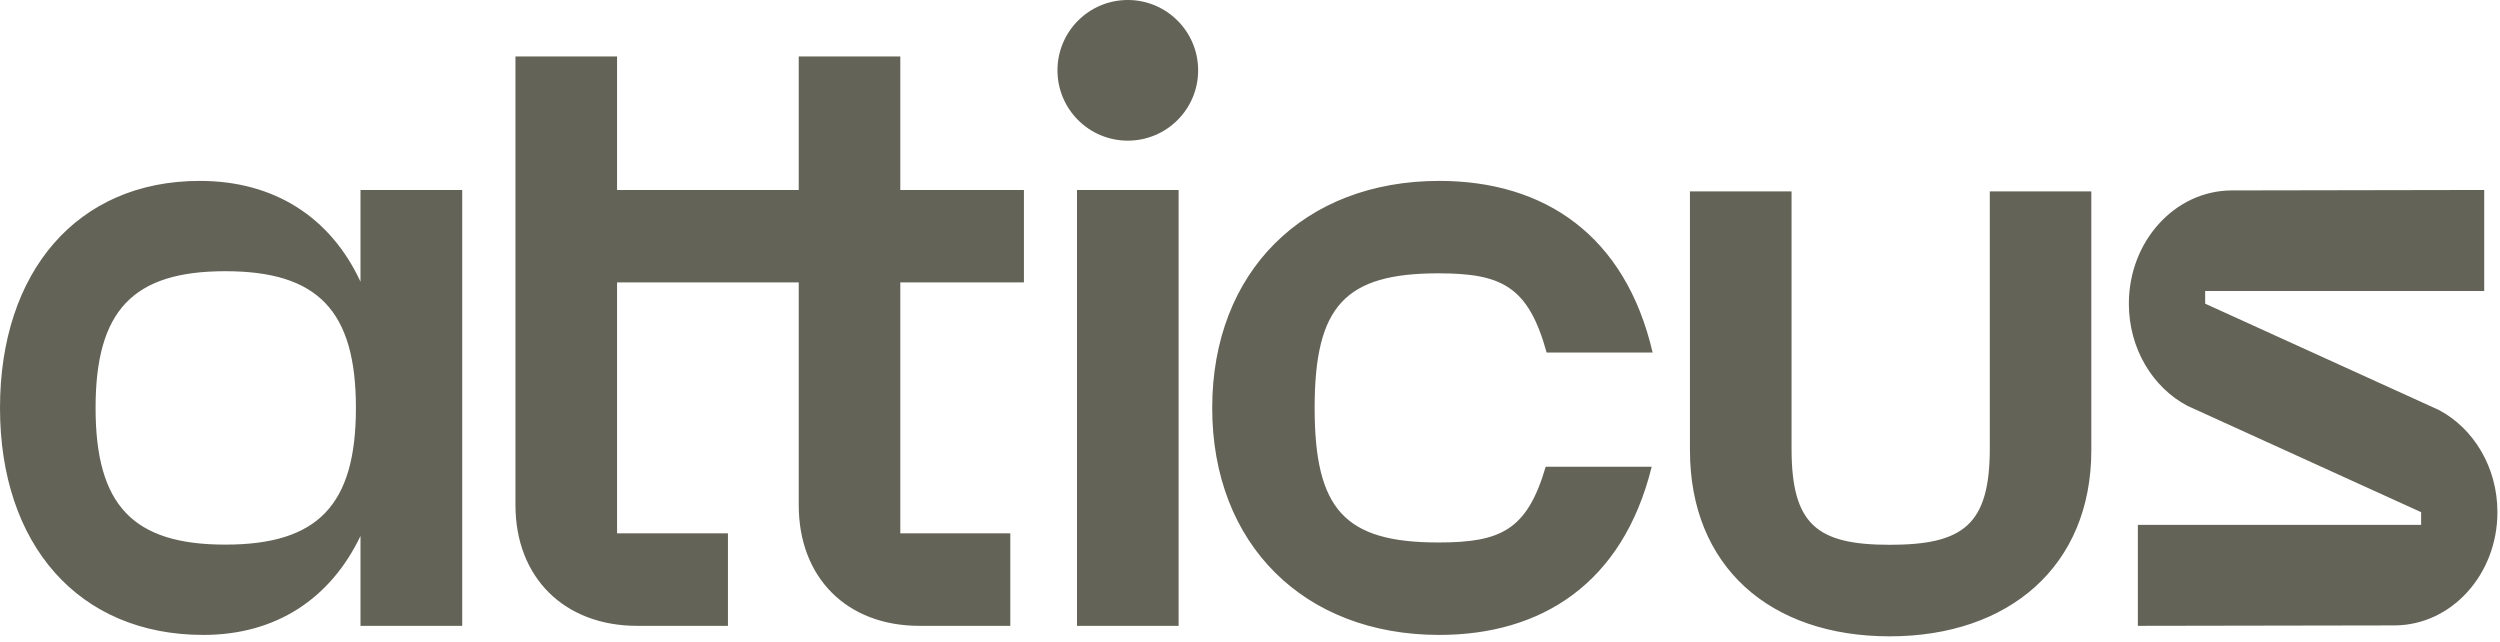
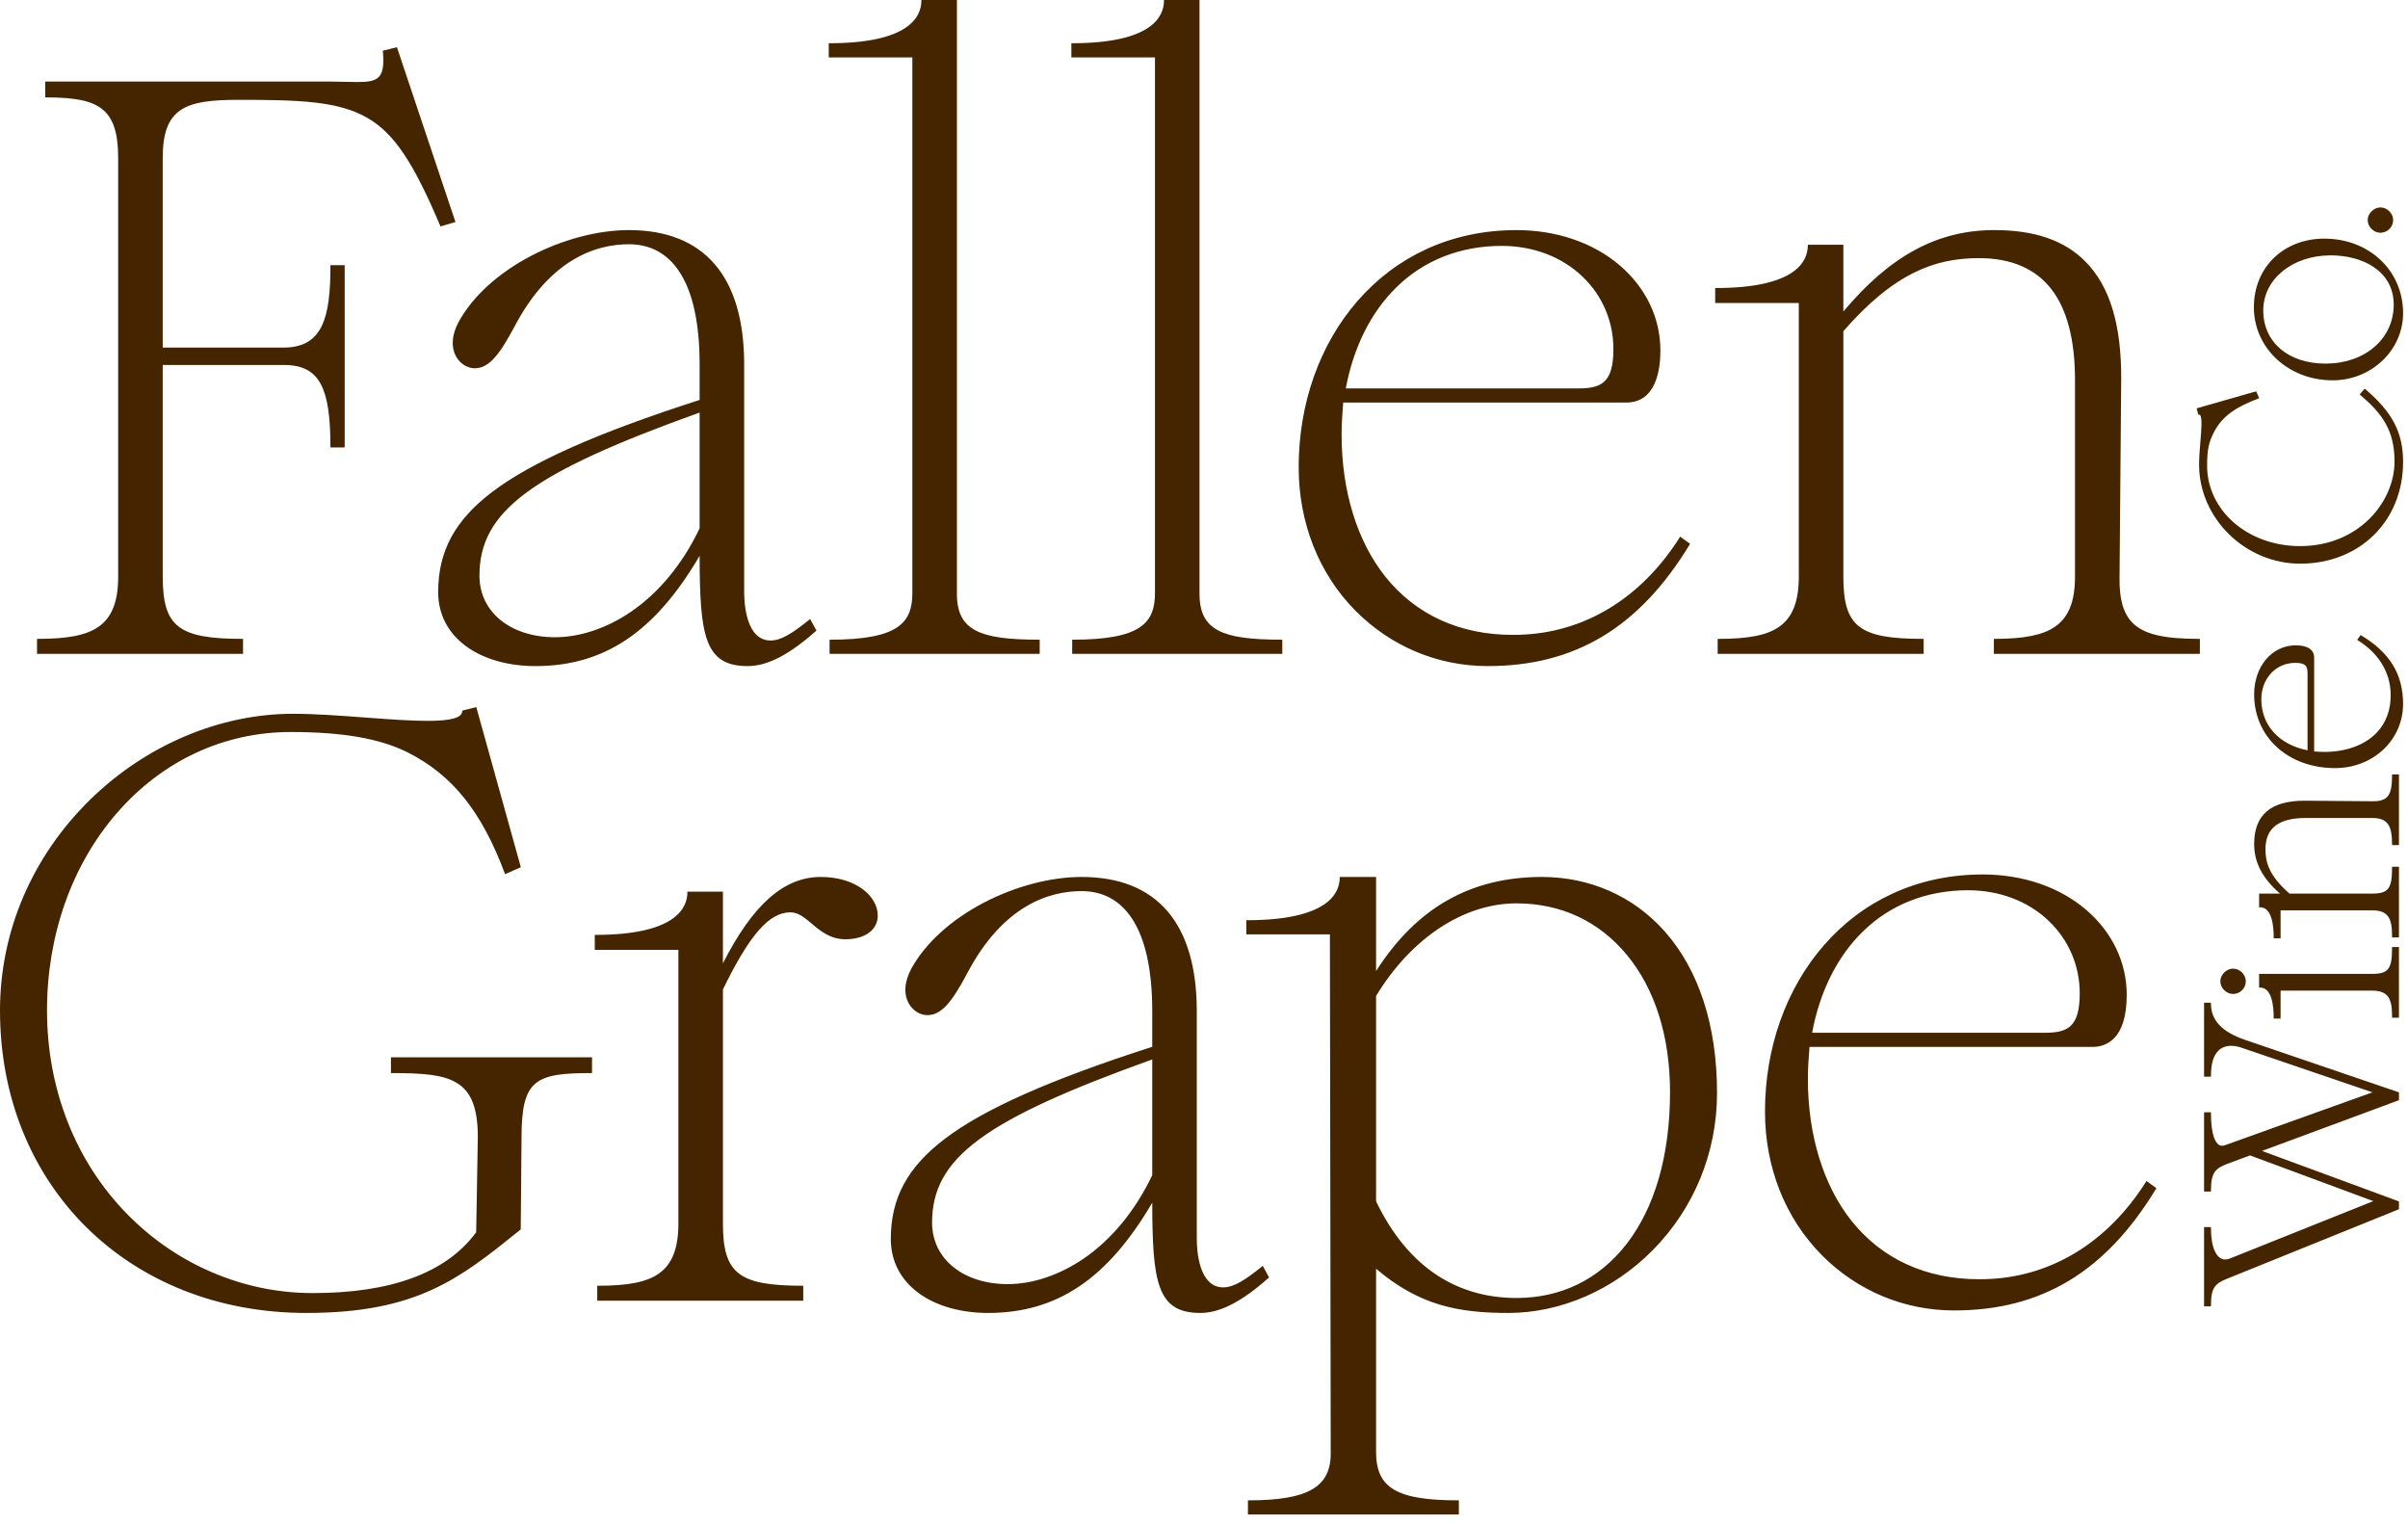
- <svg viewBox="0 0 195 50">
-   <g id="Pages" stroke="none" stroke-width="1" fill="none" fill-rule="evenodd">
-     <path d="M155.204,34.986 C155.204,40.936 153.136,42.494 147.398,42.494 C141.732,42.494 139.741,40.936 139.741,34.986 L139.741,14.928 L131.816,14.928 L131.816,35.114 C131.816,44.18 138.049,49.634 147.398,49.634 C156.677,49.634 163.123,44.18 163.123,35.114 L163.123,14.928 L155.204,14.928 L155.204,34.986 Z M190.224,31.976 L190.217,31.972 L172.003,23.686 L172.003,22.697 L193.769,22.697 L193.769,14.818 L174.047,14.853 C169.627,14.884 166.051,18.827 166.051,23.687 C166.051,27.201 167.92,30.235 170.626,31.658 L188.847,39.948 L188.847,40.941 L166.753,40.941 L166.753,48.816 L186.803,48.782 C191.224,48.75 194.799,44.807 194.799,39.947 C194.799,36.434 192.93,33.399 190.224,31.976 L190.224,31.976 Z M87.968,0 C84.939,0 82.483,2.456 82.483,5.486 C82.483,8.515 84.939,10.971 87.968,10.971 C90.998,10.971 93.455,8.515 93.455,5.486 C93.455,2.456 90.998,0 87.968,0 L87.968,0 Z M112.188,21.32 C117.116,21.32 119.205,22.315 120.637,27.496 L128.904,27.496 C126.779,18.36 120.476,14.11 112.259,14.11 C101.706,14.11 94.552,21.192 94.552,31.817 C94.552,42.441 101.706,49.524 112.259,49.524 C120.184,49.524 126.575,45.557 128.832,36.403 L120.565,36.403 C119.111,41.38 117.032,42.313 112.188,42.313 C104.893,42.313 102.542,39.749 102.542,31.817 C102.542,23.884 104.893,21.32 112.188,21.32 L112.188,21.32 Z M27.762,31.817 C27.762,24.21 24.774,21.154 17.575,21.154 C10.376,21.154 7.455,24.21 7.455,31.817 C7.455,39.424 10.376,42.48 17.575,42.48 C24.774,42.48 27.762,39.424 27.762,31.817 L27.762,31.817 Z M28.119,14.818 L36.053,14.818 L36.053,48.816 L28.119,48.816 L28.119,41.804 C25.783,46.691 21.532,49.524 15.866,49.524 C6.092,49.524 0,42.441 0,31.817 C0,21.192 6.02,14.11 15.583,14.11 C21.391,14.11 25.783,16.943 28.119,21.972 L28.119,14.818 Z M84.006,48.816 L91.931,48.816 L91.931,14.818 L84.006,14.818 L84.006,48.816 Z M70.224,14.818 L79.866,14.818 L79.866,22.026 L70.224,22.026 L70.224,41.601 L78.804,41.601 L78.804,48.816 L71.72,48.816 C66.054,48.816 62.301,45.062 62.301,39.395 L62.301,22.026 L48.13,22.026 L48.13,41.601 L56.78,41.601 L56.78,48.816 L49.697,48.816 C44.031,48.816 40.206,45.062 40.206,39.395 L40.206,4.406 L48.13,4.406 L48.13,14.818 L62.301,14.818 L62.301,4.406 L70.224,4.406 L70.224,14.818 Z" id="Fill-1" fill="#636357" />
-   </g>
+ <svg viewBox="0 0 234 148">
+   <path fill-rule="evenodd" clip-rule="evenodd" d="M218.239 95.345C218.239 94.717 217.681 94.114 217.002 94.114C216.371 94.114 215.765 94.693 215.765 95.345C215.765 96.021 216.371 96.576 217.002 96.576C217.681 96.576 218.239 96.021 218.239 95.345V95.345ZM231.319 22.615C231.999 22.615 232.556 22.06 232.556 21.384C232.556 20.757 231.999 20.154 231.319 20.154C230.688 20.154 230.083 20.732 230.083 21.384C230.083 22.06 230.688 22.615 231.319 22.615V22.615ZM225.99 35.328H226.057C229.855 35.302 232.611 32.894 232.611 29.604C232.611 26.294 229.544 24.812 226.504 24.812H226.432C222.728 24.838 219.934 27.138 219.934 30.163C219.934 33.252 222.368 35.328 225.99 35.328V35.328ZM219.023 29.844C219.023 25.986 221.903 23.186 225.871 23.186C230.233 23.186 233.522 26.3 233.522 30.429C233.522 34.026 230.45 36.953 226.674 36.953C222.384 36.953 219.023 33.83 219.023 29.844V29.844ZM229.873 37.83L229.792 37.761L229.303 38.323L229.385 38.393C231.479 40.179 232.691 41.806 232.691 44.834C232.691 48.791 229.184 53.061 223.517 53.061C218.448 53.061 214.477 49.623 214.477 45.233C214.477 43.592 214.679 42.912 215.134 42.008C215.995 40.32 217.477 39.477 219.436 38.731L219.543 38.69L219.245 38.023L213.463 39.675L213.617 40.283H213.701C213.736 40.283 213.762 40.295 213.787 40.322C214.02 40.573 213.923 41.731 213.83 42.85C213.769 43.582 213.699 44.411 213.699 45.154C213.699 50.365 218.196 54.767 223.517 54.767C229.314 54.767 233.522 50.612 233.522 44.888C233.522 42.049 232.499 40.071 229.873 37.83V37.83ZM223.035 64.406C221.16 64.406 219.746 65.928 219.746 67.946C219.746 70.464 221.464 72.353 224.239 72.902V65.444C224.239 64.726 224.065 64.406 223.035 64.406V64.406ZM233.521 68.399C233.521 71.893 230.619 74.63 226.913 74.63C222.356 74.63 219.048 71.618 219.048 67.467C219.048 64.75 220.785 62.701 223.089 62.701C224.244 62.701 224.881 63.126 224.881 63.899V73.013C225.174 73.035 225.501 73.058 225.844 73.058C227.965 73.058 229.769 72.406 230.924 71.223C231.878 70.247 232.359 68.921 232.316 67.389C232.262 65.303 231.14 63.472 229.157 62.233L229.059 62.171L229.399 61.706L229.483 61.757C232.238 63.413 233.521 65.524 233.521 68.399V68.399ZM232.451 75.349C232.451 76.346 232.34 76.928 232.081 77.299C231.814 77.681 231.361 77.852 230.612 77.852L224.053 77.798H223.965C220.657 77.798 219.05 79.175 219.05 82.006C219.05 83.803 219.851 85.341 221.566 86.824H219.532V88.156H219.639C220.779 88.156 220.949 89.974 220.949 91.058V91.165H221.619V88.45H230.499C232.149 88.45 232.451 89.301 232.451 90.978V91.085H233.121V84.215H232.451V84.322C232.451 86.356 232.086 86.824 230.499 86.824H222.487C220.433 85.043 220.149 83.699 220.149 82.511C220.149 80.469 221.426 79.477 224.052 79.477H230.499C231.958 79.477 232.451 80.115 232.451 82.006V82.113H233.121V75.242H232.451V75.349ZM232.45 92.123C232.45 94.157 232.085 94.625 230.498 94.625H219.531V95.958H219.639C220.778 95.958 220.948 97.776 220.948 98.86V98.967H221.618V96.251H230.498C232.148 96.251 232.45 97.102 232.45 98.779V98.886H233.12V92.016H232.45V92.123ZM214.852 97.53V97.423H214.182V104.614H214.852V104.506C214.852 102.116 215.921 101.614 216.818 101.614C217.121 101.614 217.455 101.673 217.786 101.785L230.549 106.133L216.206 111.274C216.11 111.309 216.018 111.326 215.933 111.326C215.256 111.326 214.852 110.15 214.852 108.18V108.073H214.182V115.769H214.852V115.662C214.852 113.872 215.32 113.514 216.467 113.073L218.649 112.262L230.629 116.704L216.71 122.273C216.543 122.341 216.384 122.375 216.237 122.375C215.382 122.375 214.852 121.21 214.852 119.336V119.229H214.182V126.926H214.852V126.819C214.852 125.064 215.297 124.706 216.389 124.255L233.121 117.491V116.732L219.814 111.828L233.121 106.897V106.134L218.203 101.049C215.948 100.291 214.852 99.141 214.852 97.53V97.53ZM198.728 100.345C200.964 100.345 202.1 99.752 202.1 96.513C202.1 93.827 201.027 91.324 199.079 89.467C197.073 87.553 194.29 86.499 191.242 86.499C187.234 86.499 183.698 87.888 181.016 90.517C178.537 92.945 176.837 96.342 176.095 100.345H198.728ZM208.588 114.75L209.551 115.446L209.525 115.489C204.625 123.565 198.385 127.326 189.887 127.326C185.043 127.326 180.483 125.421 177.046 121.96C173.479 118.368 171.515 113.413 171.515 108.009C171.515 101.818 173.549 96.076 177.243 91.841C179.126 89.681 181.369 87.992 183.911 86.822C186.589 85.59 189.538 84.965 192.675 84.965C196.587 84.965 200.167 86.194 202.755 88.426C205.277 90.602 206.666 93.529 206.666 96.672C206.666 101.065 204.587 101.72 203.347 101.72H175.84C175.763 102.714 175.684 103.741 175.684 104.837C175.684 110.294 177.189 115.189 179.922 118.619C182.88 122.332 187.168 124.294 192.324 124.294C192.519 124.294 192.715 124.292 192.912 124.286C199.243 124.123 204.8 120.753 208.557 114.798L208.588 114.75ZM158.098 92.787C155.392 89.506 151.682 87.772 147.367 87.772C142.239 87.772 137.14 91.136 133.722 96.771V116.722C135.272 119.953 137.297 122.389 139.741 123.963C141.959 125.391 144.524 126.115 147.367 126.115C151.704 126.115 155.403 124.299 158.067 120.864C160.827 117.302 162.287 112.201 162.287 106.111C162.287 100.716 160.838 96.109 158.098 92.787V92.787ZM161.763 90.488C165.094 94.238 166.854 99.668 166.854 106.19C166.854 111.968 164.635 117.395 160.607 121.469C156.773 125.346 151.657 127.569 146.571 127.569C141.752 127.569 137.915 126.848 133.722 123.272V141.072C133.722 144.59 135.739 145.777 141.713 145.777H141.766V147.151H121.27V145.777H121.324C127.073 145.777 129.314 144.502 129.314 141.231L129.235 90.784H121.111V89.409H121.165C129.017 89.409 130.189 86.81 130.189 85.261V85.207H133.722V94.352C137.651 88.198 142.924 85.207 149.836 85.207C154.504 85.207 158.74 87.082 161.763 90.488V90.488ZM90.576 118.795C90.576 122.311 93.599 124.767 97.929 124.767C100.347 124.767 102.967 123.887 105.305 122.289C108.027 120.429 110.331 117.627 111.971 114.185V102.937C95.577 108.82 90.576 112.53 90.576 118.795V118.795ZM123.29 124.147C120.663 126.482 118.551 127.569 116.644 127.569C114.543 127.569 113.373 126.832 112.731 125.107C112.106 123.424 111.975 120.801 111.971 116.853C107.631 124.263 102.704 127.569 96.016 127.569C93.348 127.569 90.946 126.879 89.255 125.626C87.495 124.323 86.565 122.509 86.565 120.381C86.565 116.415 88.178 113.419 91.793 110.667C95.621 107.751 102.033 104.906 111.971 101.711V98.262C111.971 94.238 111.301 91.194 109.979 89.215C108.812 87.468 107.17 86.582 105.097 86.582C101.953 86.582 97.474 87.967 93.993 94.561C92.584 97.202 91.55 98.633 90.123 98.633C89.423 98.633 88.742 98.22 88.345 97.554C87.793 96.629 87.872 95.375 88.562 94.114C89.917 91.641 92.429 89.359 95.633 87.691C98.664 86.113 102.113 85.207 105.097 85.207C112.426 85.207 116.3 89.722 116.3 98.262V120.381C116.3 121.484 116.486 125.084 118.875 125.084C119.916 125.084 121.052 124.332 122.663 123.034L122.714 122.994L123.322 124.119L123.29 124.147ZM79.755 85.207C76.188 85.207 73.165 87.875 70.251 93.597V86.635H66.799V86.688C66.799 88.237 65.636 90.836 57.853 90.836H57.798V92.291H65.923V118.875C65.923 121.3 65.313 122.851 64.004 123.756C62.819 124.576 61.05 124.926 58.092 124.926H58.038V126.38H78.056V124.926H78.002C71.772 124.926 70.251 123.738 70.251 118.875V96.135C72.846 90.814 74.746 88.644 76.808 88.644C77.575 88.644 78.179 89.153 78.877 89.742C79.721 90.453 80.678 91.26 82.144 91.26C84.059 91.26 85.297 90.355 85.297 88.952C85.297 87.112 83.224 85.207 79.755 85.207V85.207ZM37.99 104.262H38.044C41.135 104.262 43.061 104.414 44.387 105.215C45.801 106.07 46.432 107.691 46.432 110.47L46.273 119.729C43.391 123.651 38.05 125.639 30.398 125.639C27.036 125.639 23.749 124.963 20.63 123.631C17.543 122.312 14.77 120.416 12.388 117.995C7.345 112.871 4.568 105.835 4.568 98.183C4.568 90.865 6.974 84.057 11.344 79.013C15.752 73.925 21.755 71.124 28.247 71.124C33.293 71.124 36.904 71.752 39.612 73.1C43.967 75.302 46.793 78.826 49.064 84.883L49.084 84.936L50.612 84.261L46.299 68.757L46.285 68.706L44.919 69.046V69.088C44.919 69.738 43.845 70.041 41.539 70.041C39.867 70.041 37.76 69.884 35.53 69.718C33.118 69.538 30.625 69.352 28.486 69.352C21.37 69.352 14.183 72.391 8.767 77.691C3.114 83.223 0 90.501 0 98.183C0 115.211 12.516 127.569 29.761 127.569C40.518 127.569 44.677 124.223 50.432 119.592L50.602 119.455L50.681 110.471C50.681 104.872 52.057 104.262 57.477 104.262H57.53V102.728H37.99V104.262ZM207.219 60.501C206.332 59.603 205.934 58.206 205.969 56.103L206.129 36.919C206.168 31.561 205.024 27.789 202.629 25.388C200.595 23.348 197.71 22.356 193.81 22.356C191.015 22.356 188.489 22.987 186.089 24.285C183.7 25.577 181.423 27.535 179.13 30.269V23.783H175.677V23.837C175.677 25.386 174.515 27.985 166.731 27.985H166.677V29.44H174.801V56.024C174.801 58.449 174.191 60.001 172.883 60.905C171.697 61.725 169.929 62.075 166.97 62.075H166.917V63.53H186.934V62.075H186.88C180.651 62.075 179.13 60.887 179.13 56.024V32.181C181.514 29.44 183.793 27.562 186.098 26.442C188.01 25.512 189.979 25.08 192.296 25.08C195.421 25.08 197.792 26.093 199.342 28.091C200.867 30.057 201.641 33.027 201.641 36.918V56.024C201.641 58.419 201.031 59.96 199.722 60.875C198.536 61.705 196.712 62.075 193.81 62.075H193.756V63.53H213.775V62.075H213.721C210.208 62.075 208.324 61.619 207.219 60.501V60.501ZM153.415 37.737C155.65 37.737 156.785 37.144 156.785 33.905C156.785 31.22 155.713 28.717 153.765 26.859C151.76 24.945 148.976 23.891 145.928 23.891C141.92 23.891 138.384 25.28 135.702 27.909C133.224 30.337 131.523 33.734 130.78 37.737H153.415ZM131.732 59.352C128.165 55.76 126.201 50.805 126.201 45.401C126.201 39.21 128.235 33.468 131.928 29.233C133.811 27.073 136.055 25.384 138.597 24.214C141.275 22.982 144.224 22.357 147.36 22.357C151.272 22.357 154.852 23.586 157.44 25.818C159.962 27.994 161.351 30.922 161.351 34.064C161.351 35.949 160.92 39.112 158.033 39.112H130.526C130.449 40.105 130.37 41.133 130.37 42.23C130.37 47.687 131.875 52.581 134.607 56.011C137.565 59.724 141.854 61.686 147.01 61.686C147.204 61.686 147.4 61.684 147.597 61.678C153.929 61.514 159.485 58.145 163.243 52.19L163.274 52.142L164.236 52.838L164.211 52.881C159.31 60.957 153.07 64.719 144.572 64.719C139.728 64.719 135.168 62.813 131.732 59.352V59.352ZM112.235 57.609C112.235 60.487 110.928 62.154 104.245 62.154H104.191V63.529H124.608V62.154H124.554C121.437 62.154 119.599 61.889 118.407 61.268C117.132 60.605 116.564 59.501 116.564 57.688V0H113.111V0.054C113.111 1.603 111.949 4.201 104.165 4.201H104.111V5.577H112.235V57.609ZM88.659 57.609C88.659 60.487 87.352 62.154 80.67 62.154H80.616V63.529H101.033V62.154H100.979C97.862 62.154 96.024 61.889 94.831 61.268C93.557 60.605 92.988 59.501 92.988 57.688V0H89.536V0.054C89.536 1.603 88.373 4.201 80.59 4.201H80.536V5.577H88.659V57.609ZM46.59 55.944C46.59 59.461 49.613 61.916 53.943 61.916C56.361 61.916 58.981 61.036 61.319 59.438C64.04 57.579 66.345 54.777 67.986 51.334V40.086C51.591 45.969 46.59 49.679 46.59 55.944V55.944ZM44.577 31.264C45.933 28.79 48.444 26.509 51.648 24.84C54.679 23.262 58.129 22.356 61.111 22.356C68.441 22.356 72.315 26.87 72.315 35.412V57.53C72.315 58.633 72.501 62.233 74.89 62.233C75.931 62.233 77.068 61.482 78.678 60.184L78.728 60.143L79.337 61.268L79.305 61.296C76.678 63.631 74.566 64.719 72.659 64.719C70.558 64.719 69.388 63.982 68.746 62.256C68.121 60.574 67.99 57.95 67.986 54.003C63.646 61.412 58.719 64.719 52.032 64.719C49.362 64.719 46.961 64.029 45.27 62.775C43.51 61.473 42.58 59.658 42.58 57.53C42.58 53.564 44.193 50.568 47.808 47.816C51.637 44.901 58.048 42.055 67.986 38.861V35.412C67.986 31.387 67.316 28.343 65.994 26.364C64.827 24.618 63.185 23.732 61.111 23.732C57.968 23.732 53.489 25.117 50.008 31.71C48.599 34.351 47.565 35.782 46.138 35.782C45.438 35.782 44.757 35.369 44.36 34.703C43.808 33.778 43.887 32.524 44.577 31.264V31.264ZM23.617 63.529H3.599V62.074H3.653C6.612 62.074 8.38 61.724 9.566 60.905C10.875 60 11.484 58.449 11.484 56.024V15.354C11.484 12.901 10.996 11.429 9.902 10.58C8.877 9.786 7.298 9.462 4.449 9.462H4.395V7.928H32.165C32.728 7.928 33.247 7.94 33.704 7.952C34.08 7.961 34.436 7.97 34.753 7.97C35.744 7.97 36.436 7.885 36.826 7.46C37.21 7.044 37.325 6.3 37.209 4.973L37.205 4.928L38.572 4.588L44.26 21.573L42.807 21.999L42.788 21.955C40.142 15.712 38.293 12.967 35.722 11.466C32.899 9.819 29.095 9.7 23.165 9.7C17.98 9.7 15.813 10.485 15.813 15.354V33.772H27.546C31.364 33.772 32.111 30.856 32.111 25.819V25.765H33.494V43.473H32.111V43.419C32.111 40.401 31.818 38.513 31.162 37.3C30.485 36.048 29.362 35.465 27.626 35.465H15.813V56.024C15.813 60.886 17.334 62.074 23.564 62.074H23.617V63.529Z" fill="#442500" />
</svg>
